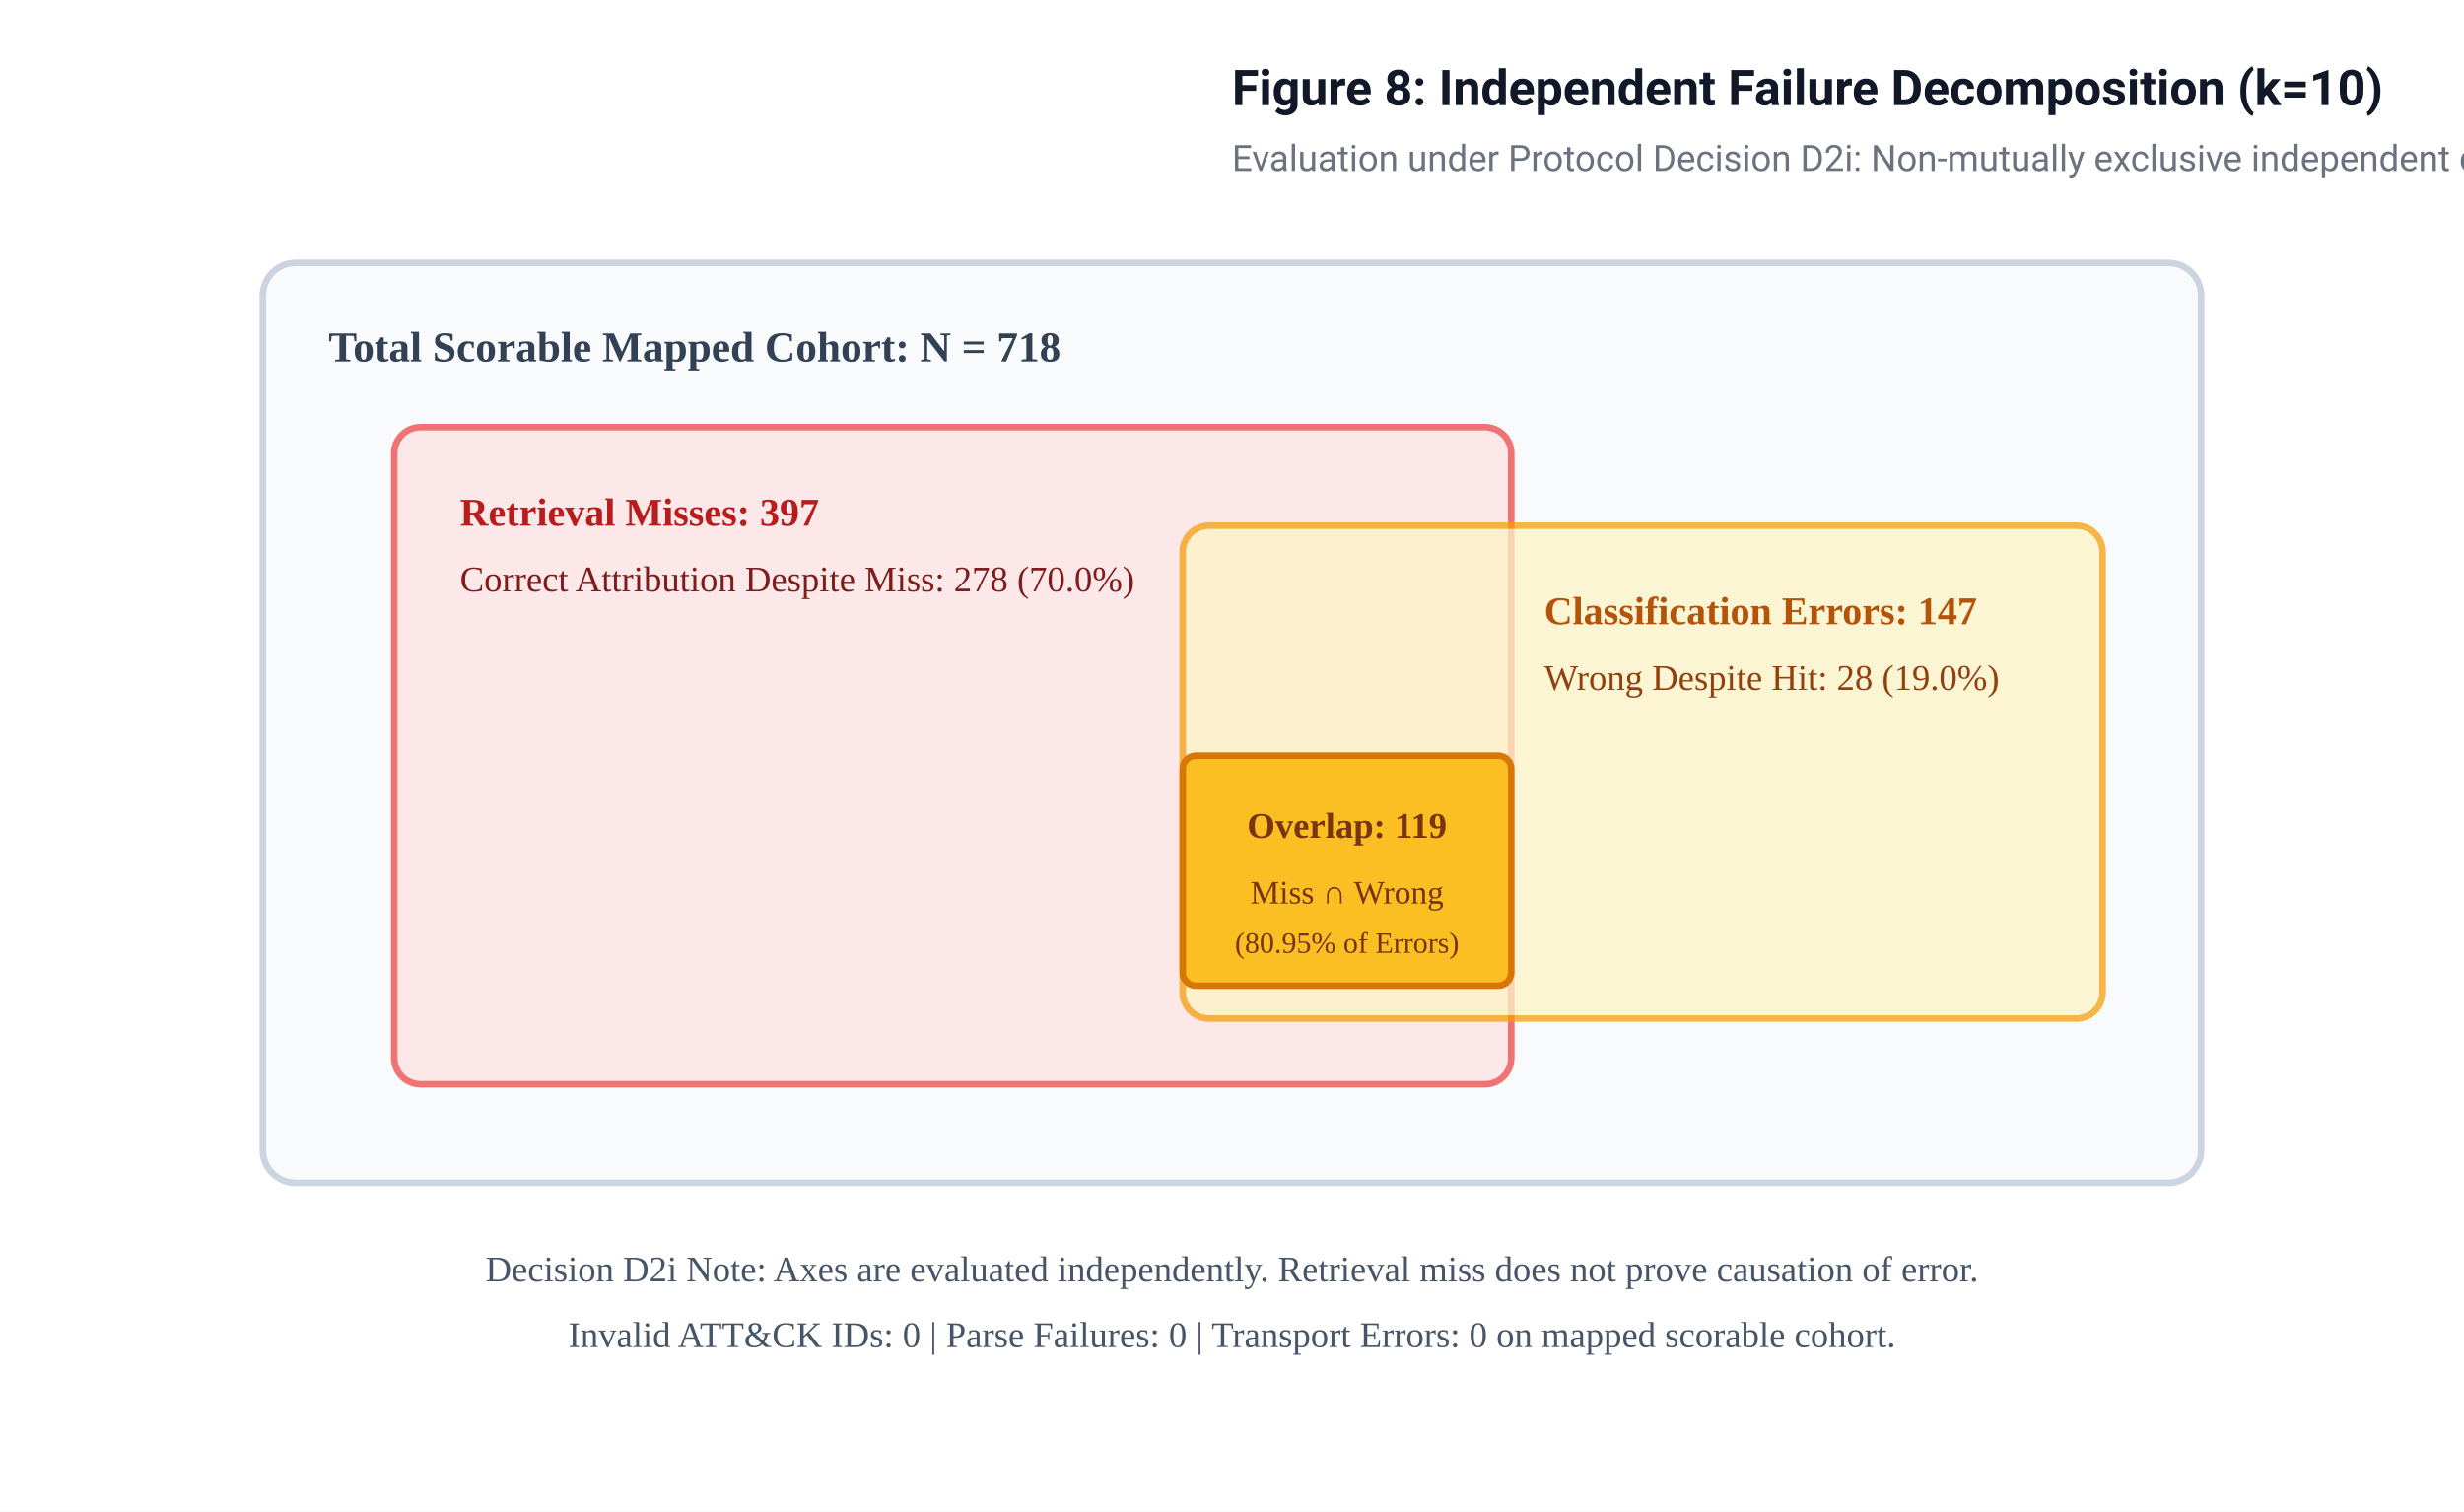
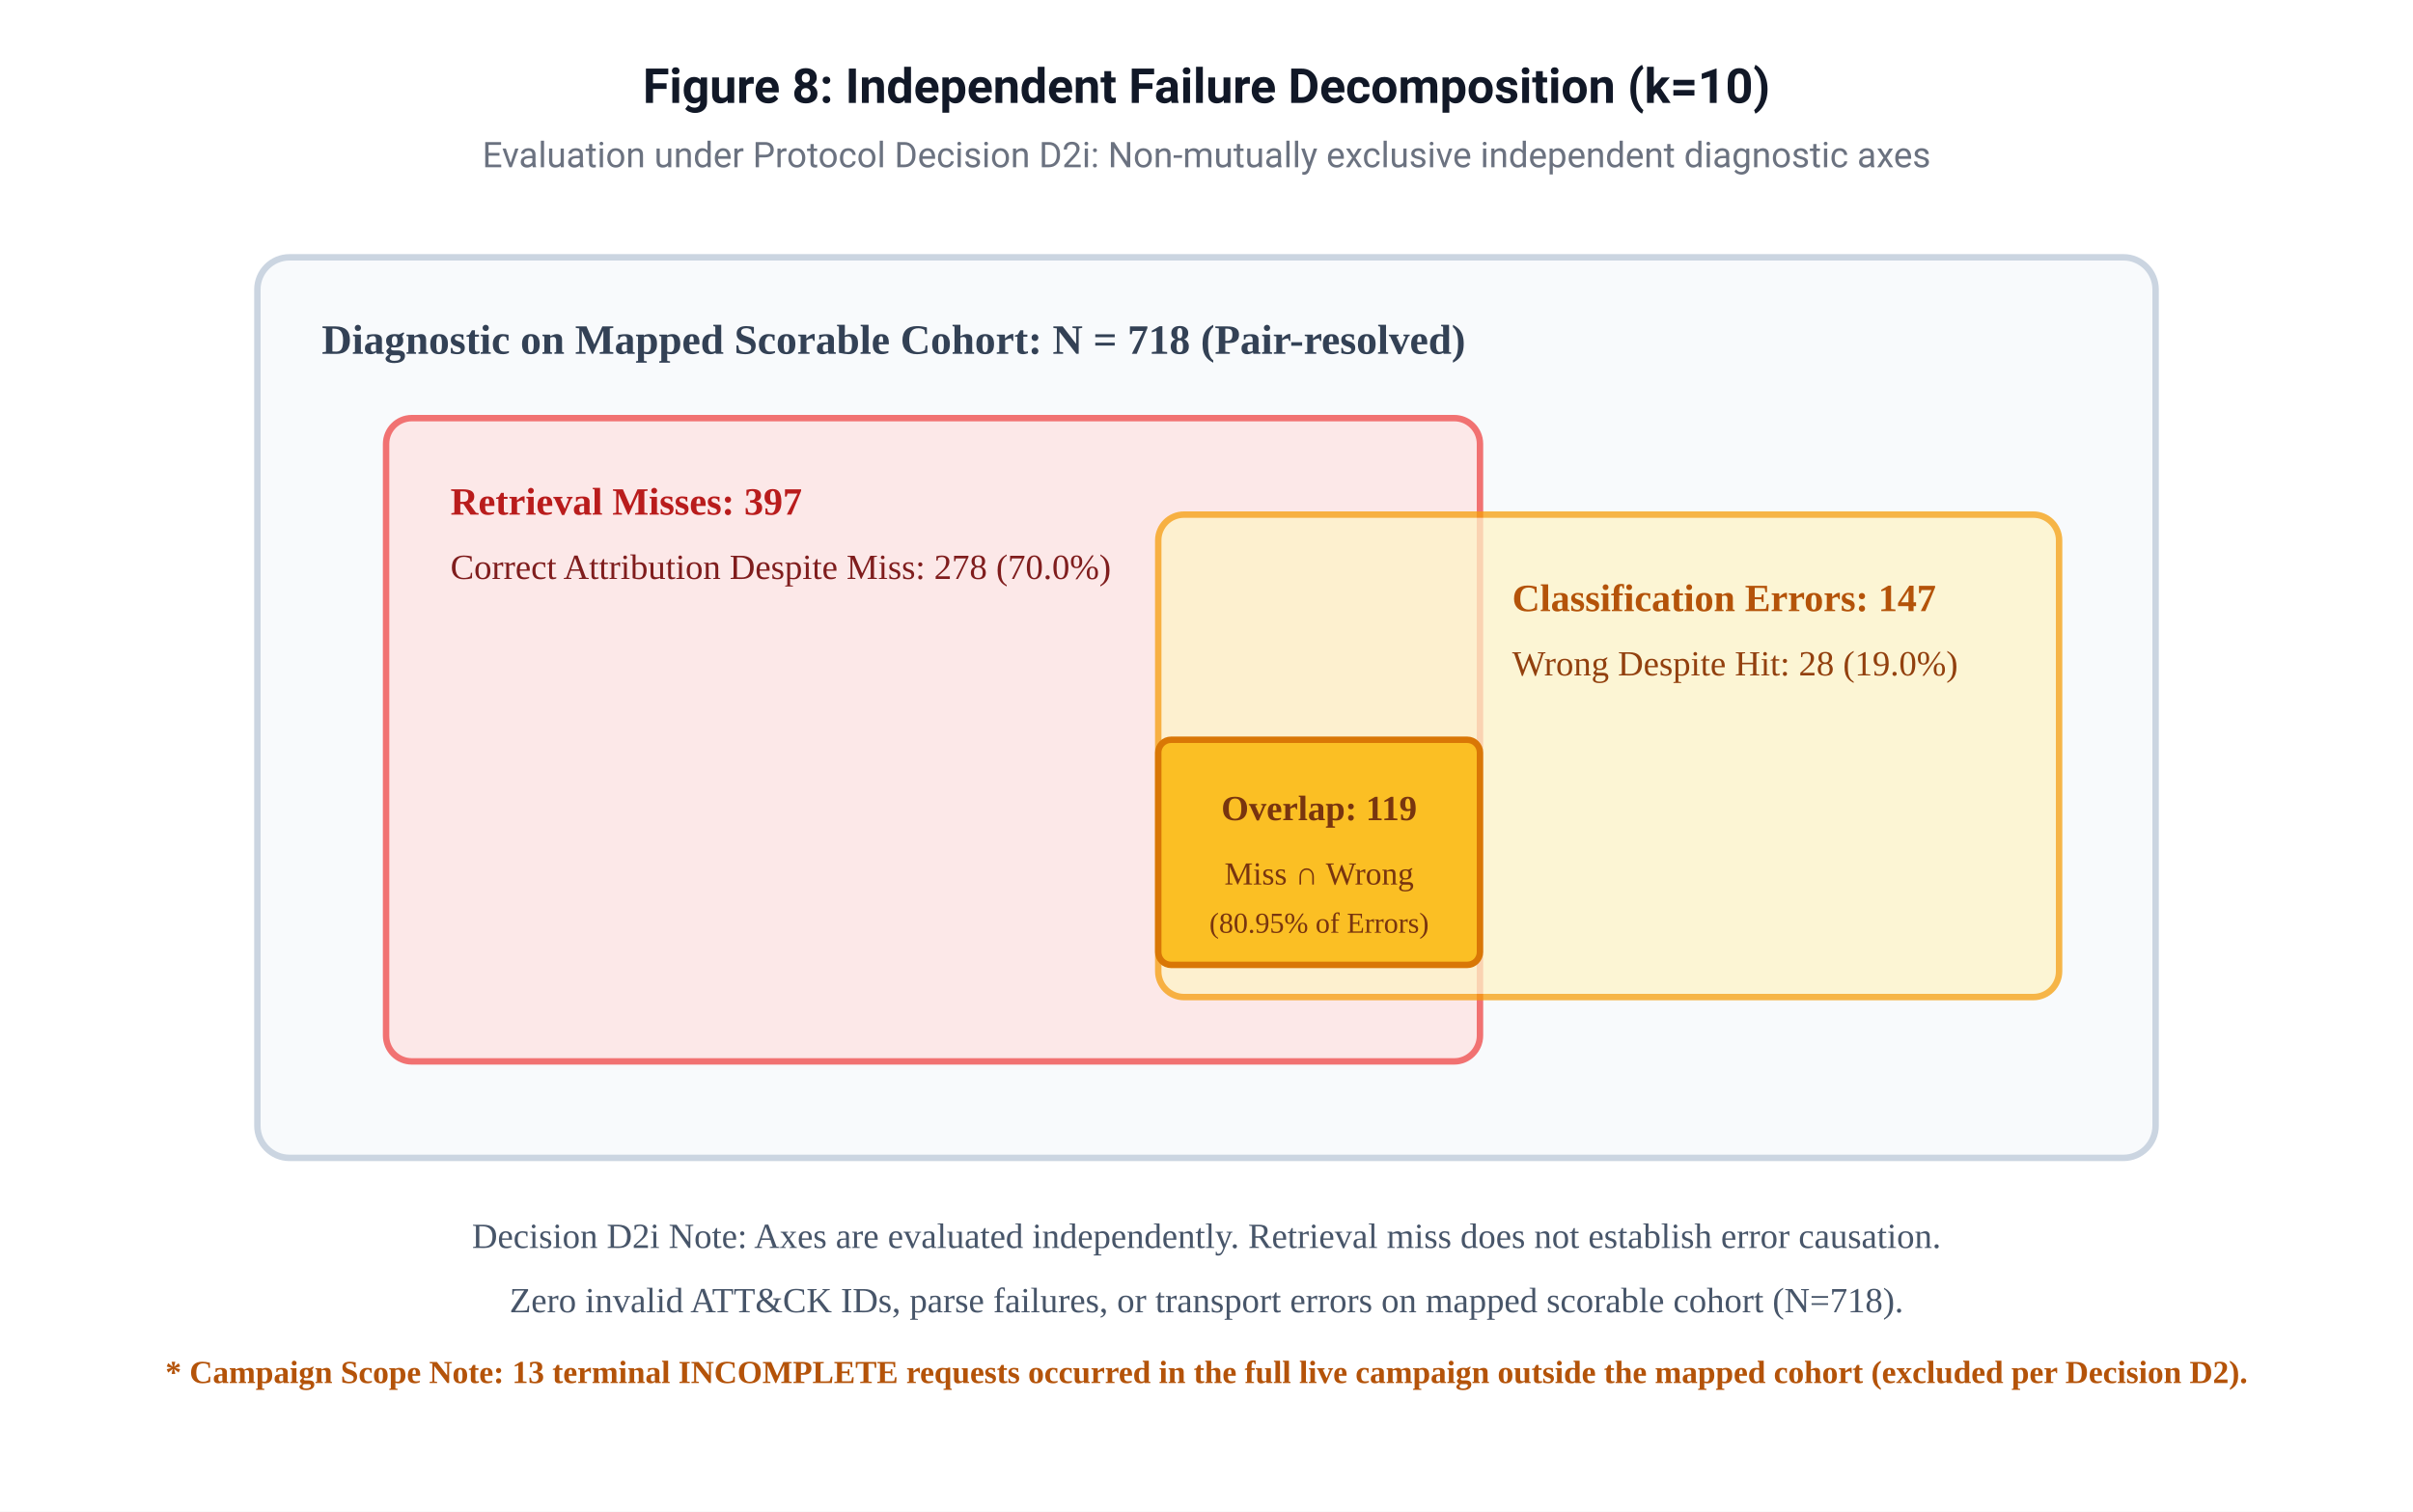
- <svg xmlns="http://www.w3.org/2000/svg" viewBox="0 0 750 460" width="750" height="460">
+ <svg xmlns="http://www.w3.org/2000/svg" viewBox="0 0 750 470" width="750" height="470">
  <defs>
    <style>
-       .title { font-family: -apple-system, BlinkMacSystemFont, "Segoe UI", Roboto, Helvetica, Arial, sans-serif; font-size: 15px; font-weight: bold; fill: #111827; }
-       .subtitle { font-family: -apple-system, BlinkMacSystemFont, "Segoe UI", Roboto, Helvetica, Arial, sans-serif; font-size: 11px; fill: #6b7280; }
+       @page { size: 750px 470px; margin: 0; }
+       .title { font-family: -apple-system, BlinkMacSystemFont, "Segoe UI", Roboto, Helvetica, Arial, sans-serif; font-size: 15px; font-weight: bold; fill: #111827; text-anchor: middle; }
+       .subtitle { font-family: -apple-system, BlinkMacSystemFont, "Segoe UI", Roboto, Helvetica, Arial, sans-serif; font-size: 11px; fill: #6b7280; text-anchor: middle; }
      .axis-label { font-family: -apple-system, BlinkMacSystemFont, "Segoe UI", Roboto, Helvetica, Arial, sans-serif; font-size: 12px; font-weight: 600; fill: #374151; }
      .tick-label { font-family: -apple-system, BlinkMacSystemFont, "Segoe UI", Roboto, Helvetica, Arial, sans-serif; font-size: 10px; fill: #4b5563; text-anchor: middle; }
      .data-label { font-family: -apple-system, BlinkMacSystemFont, "Segoe UI", Roboto, Helvetica, Arial, sans-serif; font-size: 11px; font-weight: bold; fill: #1f2937; text-anchor: middle; }
      .grid-line { stroke: #e5e7eb; stroke-width: 1; stroke-dasharray: 4,4; }
      .legend-text { font-family: -apple-system, BlinkMacSystemFont, "Segoe UI", Roboto, Helvetica, Arial, sans-serif; font-size: 11px; fill: #374151; }
      .fixture-banner { font-family: -apple-system, BlinkMacSystemFont, "Segoe UI", Roboto, Helvetica, Arial, sans-serif; font-size: 9px; font-weight: bold; fill: #b91c1c; text-anchor: end; }
    </style>
  </defs>
  <rect width="100%" height="100%" fill="#ffffff" />
-   <text x="375" y="32" class="title">Figure 8: Independent Failure Decomposition (k=10)</text>
-   <text x="375" y="52" class="subtitle">Evaluation under Protocol Decision D2i: Non-mutually exclusive independent diagnostic axes</text>
+   <text x="375" y="32" class="title" text-anchor="middle">Figure 8: Independent Failure Decomposition (k=10)</text>
+   <text x="375" y="52" class="subtitle" text-anchor="middle">Evaluation under Protocol Decision D2i: Non-mutually exclusive independent diagnostic axes</text>
  <rect x="80" y="80" width="590" height="280" rx="10" ry="10" fill="#f8fafc" stroke="#cbd5e1" stroke-width="2" />
-   <text x="100" y="110" font-size="13" font-weight="bold" fill="#334155">Total Scorable Mapped Cohort: N = 718</text>
+   <text x="100" y="110" font-size="13" font-weight="bold" fill="#334155">Diagnostic on Mapped Scorable Cohort: N = 718 (Pair-resolved)</text>
  <rect x="120" y="130" width="340" height="200" rx="8" ry="8" fill="#fee2e2" stroke="#ef4444" stroke-width="2" opacity="0.75" />
  <text x="140" y="160" font-size="12" font-weight="bold" fill="#b91c1c">Retrieval Misses: 397</text>
  <text x="140" y="180" font-size="11" fill="#7f1d1d">Correct Attribution Despite Miss: 278 (70.0%)</text>
  <rect x="360" y="160" width="280" height="150" rx="8" ry="8" fill="#fef3c7" stroke="#f59e0b" stroke-width="2" opacity="0.75" />
  <text x="470" y="190" font-size="12" font-weight="bold" fill="#b45309">Classification Errors: 147</text>
  <text x="470" y="210" font-size="11" fill="#92400e">Wrong Despite Hit: 28 (19.0%)</text>
  <rect x="360" y="230" width="100" height="70" rx="4" ry="4" fill="#fbbf24" stroke="#d97706" stroke-width="2" />
  <text x="410" y="255" font-size="11" font-weight="bold" fill="#78350f" text-anchor="middle">Overlap: 119</text>
  <text x="410" y="275" font-size="10" fill="#78350f" text-anchor="middle">Miss ∩ Wrong</text>
  <text x="410" y="290" font-size="9" fill="#78350f" text-anchor="middle">(80.95% of Errors)</text>
-   <text x="375" y="390" font-size="11" fill="#475569" text-anchor="middle">Decision D2i Note: Axes are evaluated independently. Retrieval miss does not prove causation of error.</text>
-   <text x="375" y="410" font-size="11" fill="#475569" text-anchor="middle">Invalid ATT&amp;CK IDs: 0 | Parse Failures: 0 | Transport Errors: 0 on mapped scorable cohort.</text>
+   <text x="375" y="388" font-size="11" fill="#475569" text-anchor="middle">Decision D2i Note: Axes are evaluated independently. Retrieval miss does not establish error causation.</text>
+   <text x="375" y="408" font-size="11" fill="#475569" text-anchor="middle">Zero invalid ATT&amp;CK IDs, parse failures, or transport errors on mapped scorable cohort (N=718).</text>
+   <text x="375" y="430" font-size="10" fill="#b45309" font-weight="600" text-anchor="middle">* Campaign Scope Note: 13 terminal INCOMPLETE requests occurred in the full live campaign outside the mapped cohort (excluded per Decision D2).</text>
</svg>
